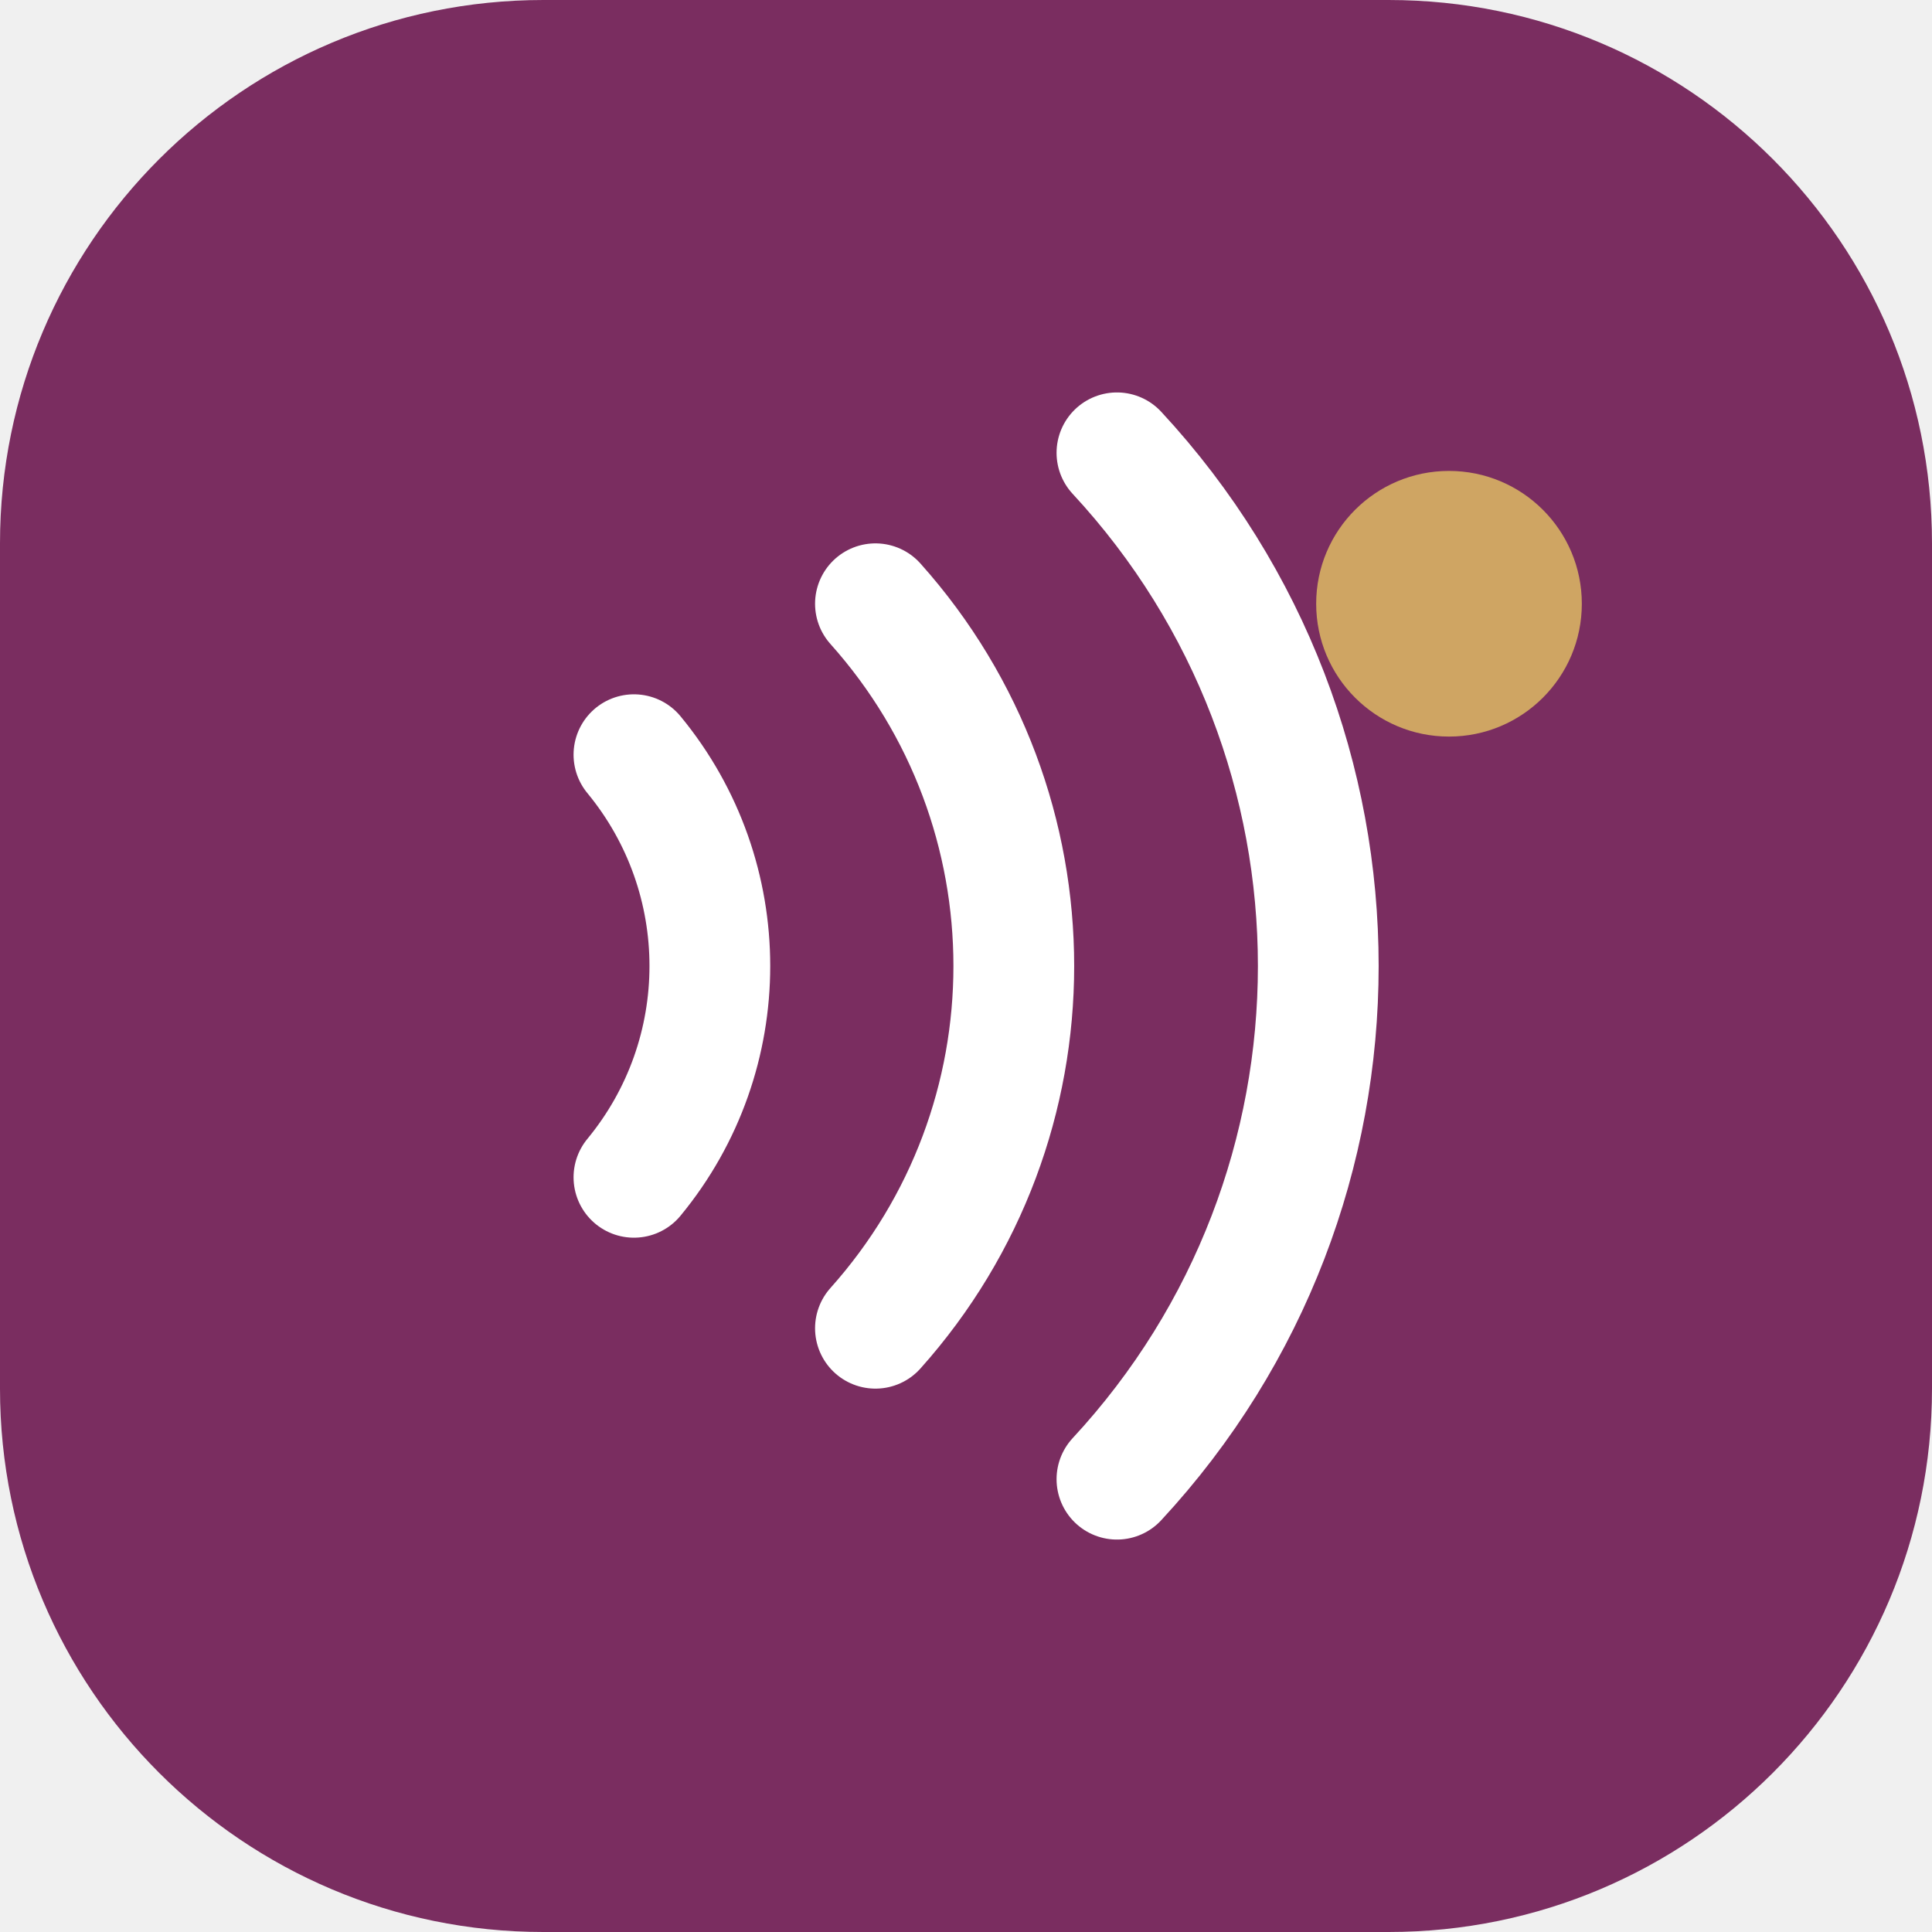
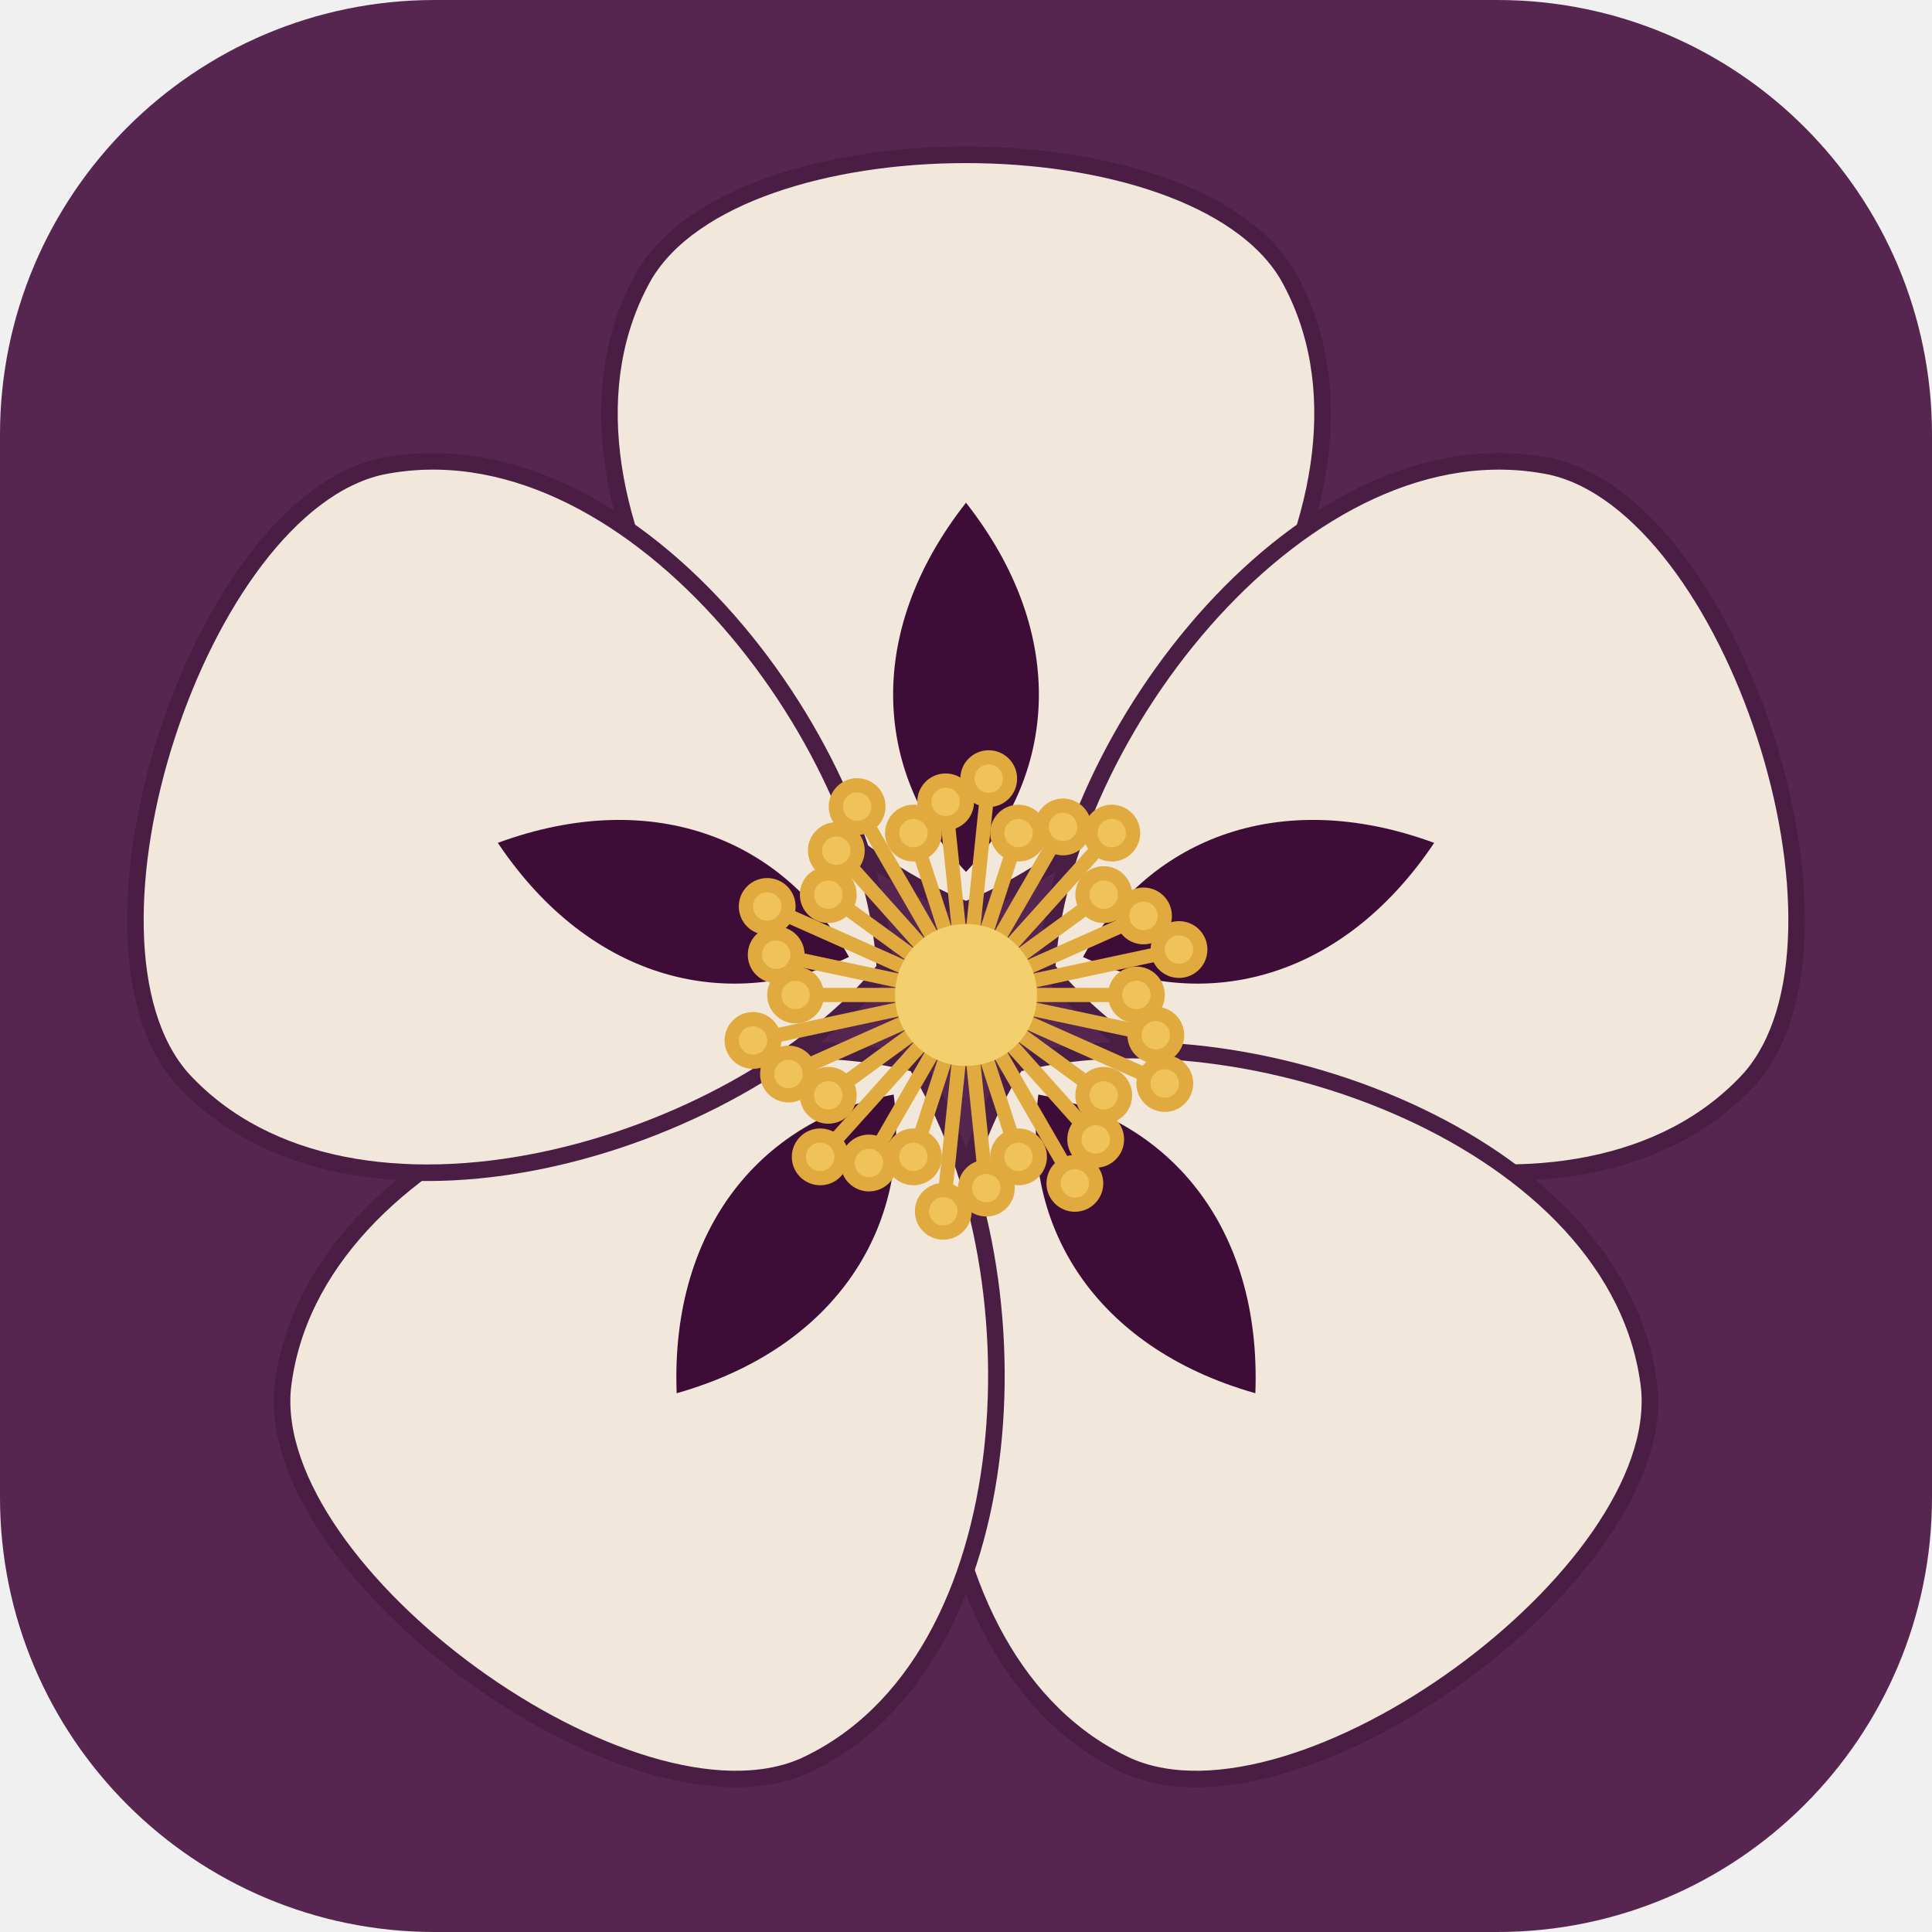
- <svg xmlns="http://www.w3.org/2000/svg" viewBox="0 0 32 32">
-   <rect width="32" height="32" rx="9" fill="#7a2d60" />
-   <path d="M10.5 12.5a5.5 5.5 0 0 1 0 7M14.5 10a9 9 0 0 1 0 12M18.5 7.5a12.5 12.5 0 0 1 0 17" fill="none" stroke="#fff" stroke-width="2" stroke-linecap="round" />
-   <circle cx="24" cy="10" r="2.2" fill="#cfa563" />
+ <svg xmlns="http://www.w3.org/2000/svg" width="32" height="32" viewBox="0 0 40 40">
+   <rect class="fm-tile" width="40" height="40" rx="9" fill="#562650" />
+   <g transform="translate(20 20.6) scale(0.98)">
+     <g transform="rotate(0)">
+       <path class="fm-petal" d="M0 -1.8 C 4.6 -3.6 9.4 -10.6 6.8 -15.2 C 4.8 -18.6 -4.8 -18.6 -6.8 -15.2 C -9.4 -10.6 -4.6 -3.6 0 -1.8 Z" fill="#f1e7da" stroke="#4a1d45" stroke-width="0.35" />
+     </g>
+     <g transform="rotate(72)">
+       <path class="fm-petal" d="M0 -1.8 C 4.6 -3.6 9.4 -10.6 6.8 -15.2 C 4.8 -18.6 -4.8 -18.6 -6.8 -15.2 C -9.4 -10.6 -4.6 -3.6 0 -1.8 Z" fill="#f1e7da" stroke="#4a1d45" stroke-width="0.35" />
+     </g>
+     <g transform="rotate(144)">
+       <path class="fm-petal" d="M0 -1.8 C 4.6 -3.6 9.4 -10.6 6.8 -15.2 C 4.8 -18.6 -4.8 -18.6 -6.8 -15.2 C -9.4 -10.6 -4.6 -3.6 0 -1.8 Z" fill="#f1e7da" stroke="#4a1d45" stroke-width="0.35" />
+     </g>
+     <g transform="rotate(216)">
+       <path class="fm-petal" d="M0 -1.8 C 4.6 -3.6 9.4 -10.6 6.8 -15.2 C 4.8 -18.6 -4.8 -18.6 -6.8 -15.2 C -9.4 -10.6 -4.6 -3.6 0 -1.8 Z" fill="#f1e7da" stroke="#4a1d45" stroke-width="0.35" />
+     </g>
+     <g transform="rotate(288)">
+       <path class="fm-petal" d="M0 -1.8 C 4.6 -3.6 9.4 -10.6 6.8 -15.2 C 4.8 -18.6 -4.8 -18.6 -6.8 -15.2 C -9.4 -10.6 -4.6 -3.6 0 -1.8 Z" fill="#f1e7da" stroke="#4a1d45" stroke-width="0.35" />
+     </g>
+     <g transform="rotate(0)">
+       <path class="fm-drop" d="M0 -2.6 C 1.9 -4.6 2.2 -7.6 0 -10.4 C -2.2 -7.6 -1.9 -4.6 0 -2.6 Z" fill="#3d0d38" />
+     </g>
+     <g transform="rotate(72)">
+       <path class="fm-drop" d="M0 -2.6 C 1.9 -4.6 2.2 -7.6 0 -10.4 C -2.2 -7.6 -1.9 -4.6 0 -2.6 Z" fill="#3d0d38" />
+     </g>
+     <g transform="rotate(144)">
+       <path class="fm-drop" d="M0 -2.6 C 1.9 -4.6 2.2 -7.6 0 -10.4 C -2.2 -7.6 -1.9 -4.6 0 -2.6 Z" fill="#3d0d38" />
+     </g>
+     <g transform="rotate(216)">
+       <path class="fm-drop" d="M0 -2.6 C 1.9 -4.6 2.2 -7.6 0 -10.4 C -2.2 -7.6 -1.9 -4.6 0 -2.6 Z" fill="#3d0d38" />
+     </g>
+     <g transform="rotate(288)">
+       <path class="fm-drop" d="M0 -2.6 C 1.9 -4.6 2.2 -7.6 0 -10.4 C -2.2 -7.6 -1.9 -4.6 0 -2.6 Z" fill="#3d0d38" />
+     </g>
+     <g class="fm-gold" stroke="#e0aa3e" stroke-width="0.3" fill="#f0c25a">
+       <line x1="1.40" y1="0.00" x2="3.60" y2="0.00" />
+       <circle cx="3.60" cy="0.00" r="0.45" />
+       <line x1="1.37" y1="0.29" x2="4.01" y2="0.85" />
+       <circle cx="4.01" cy="0.85" r="0.45" />
+       <line x1="1.28" y1="0.57" x2="4.20" y2="1.87" />
+       <circle cx="4.20" cy="1.87" r="0.45" />
+       <line x1="1.13" y1="0.82" x2="2.91" y2="2.12" />
+       <circle cx="2.91" cy="2.12" r="0.45" />
+       <line x1="0.94" y1="1.04" x2="2.74" y2="3.05" />
+       <circle cx="2.74" cy="3.05" r="0.45" />
+       <line x1="0.70" y1="1.21" x2="2.30" y2="3.98" />
+       <circle cx="2.30" cy="3.98" r="0.45" />
+       <line x1="0.43" y1="1.33" x2="1.11" y2="3.42" />
+       <circle cx="1.11" cy="3.42" r="0.45" />
+       <line x1="0.15" y1="1.39" x2="0.43" y2="4.08" />
+       <circle cx="0.43" cy="4.08" r="0.45" />
+       <line x1="-0.15" y1="1.39" x2="-0.48" y2="4.57" />
+       <circle cx="-0.48" cy="4.57" r="0.45" />
+       <line x1="-0.43" y1="1.33" x2="-1.11" y2="3.42" />
+       <circle cx="-1.11" cy="3.42" r="0.45" />
+       <line x1="-0.70" y1="1.21" x2="-2.05" y2="3.55" />
+       <circle cx="-2.05" cy="3.55" r="0.45" />
+       <line x1="-0.94" y1="1.04" x2="-3.08" y2="3.42" />
+       <circle cx="-3.08" cy="3.42" r="0.45" />
+       <line x1="-1.13" y1="0.82" x2="-2.91" y2="2.12" />
+       <circle cx="-2.91" cy="2.12" r="0.45" />
+       <line x1="-1.28" y1="0.57" x2="-3.75" y2="1.67" />
+       <circle cx="-3.75" cy="1.67" r="0.45" />
+       <line x1="-1.37" y1="0.29" x2="-4.50" y2="0.96" />
+       <circle cx="-4.50" cy="0.96" r="0.45" />
+       <line x1="-1.40" y1="0.00" x2="-3.60" y2="0.00" />
+       <circle cx="-3.60" cy="0.00" r="0.45" />
+       <line x1="-1.37" y1="-0.29" x2="-4.01" y2="-0.85" />
+       <circle cx="-4.01" cy="-0.85" r="0.45" />
+       <line x1="-1.28" y1="-0.57" x2="-4.20" y2="-1.87" />
+       <circle cx="-4.20" cy="-1.87" r="0.45" />
+       <line x1="-1.13" y1="-0.82" x2="-2.91" y2="-2.12" />
+       <circle cx="-2.91" cy="-2.12" r="0.45" />
+       <line x1="-0.94" y1="-1.04" x2="-2.74" y2="-3.05" />
+       <circle cx="-2.74" cy="-3.05" r="0.45" />
+       <line x1="-0.70" y1="-1.21" x2="-2.30" y2="-3.98" />
+       <circle cx="-2.30" cy="-3.98" r="0.45" />
+       <line x1="-0.43" y1="-1.33" x2="-1.11" y2="-3.42" />
+       <circle cx="-1.11" cy="-3.42" r="0.45" />
+       <line x1="-0.15" y1="-1.39" x2="-0.43" y2="-4.08" />
+       <circle cx="-0.43" cy="-4.08" r="0.45" />
+       <line x1="0.15" y1="-1.39" x2="0.48" y2="-4.57" />
+       <circle cx="0.48" cy="-4.57" r="0.45" />
+       <line x1="0.43" y1="-1.33" x2="1.11" y2="-3.42" />
+       <circle cx="1.11" cy="-3.42" r="0.45" />
+       <line x1="0.70" y1="-1.21" x2="2.05" y2="-3.55" />
+       <circle cx="2.05" cy="-3.55" r="0.45" />
+       <line x1="0.94" y1="-1.04" x2="3.08" y2="-3.42" />
+       <circle cx="3.08" cy="-3.42" r="0.45" />
+       <line x1="1.13" y1="-0.82" x2="2.91" y2="-2.12" />
+       <circle cx="2.91" cy="-2.12" r="0.45" />
+       <line x1="1.28" y1="-0.57" x2="3.75" y2="-1.67" />
+       <circle cx="3.75" cy="-1.67" r="0.45" />
+       <line x1="1.37" y1="-0.29" x2="4.50" y2="-0.96" />
+       <circle cx="4.50" cy="-0.96" r="0.45" />
+     </g>
+     <circle class="fm-heart" r="1.5" fill="#f3cf6e" />
+   </g>
</svg>
